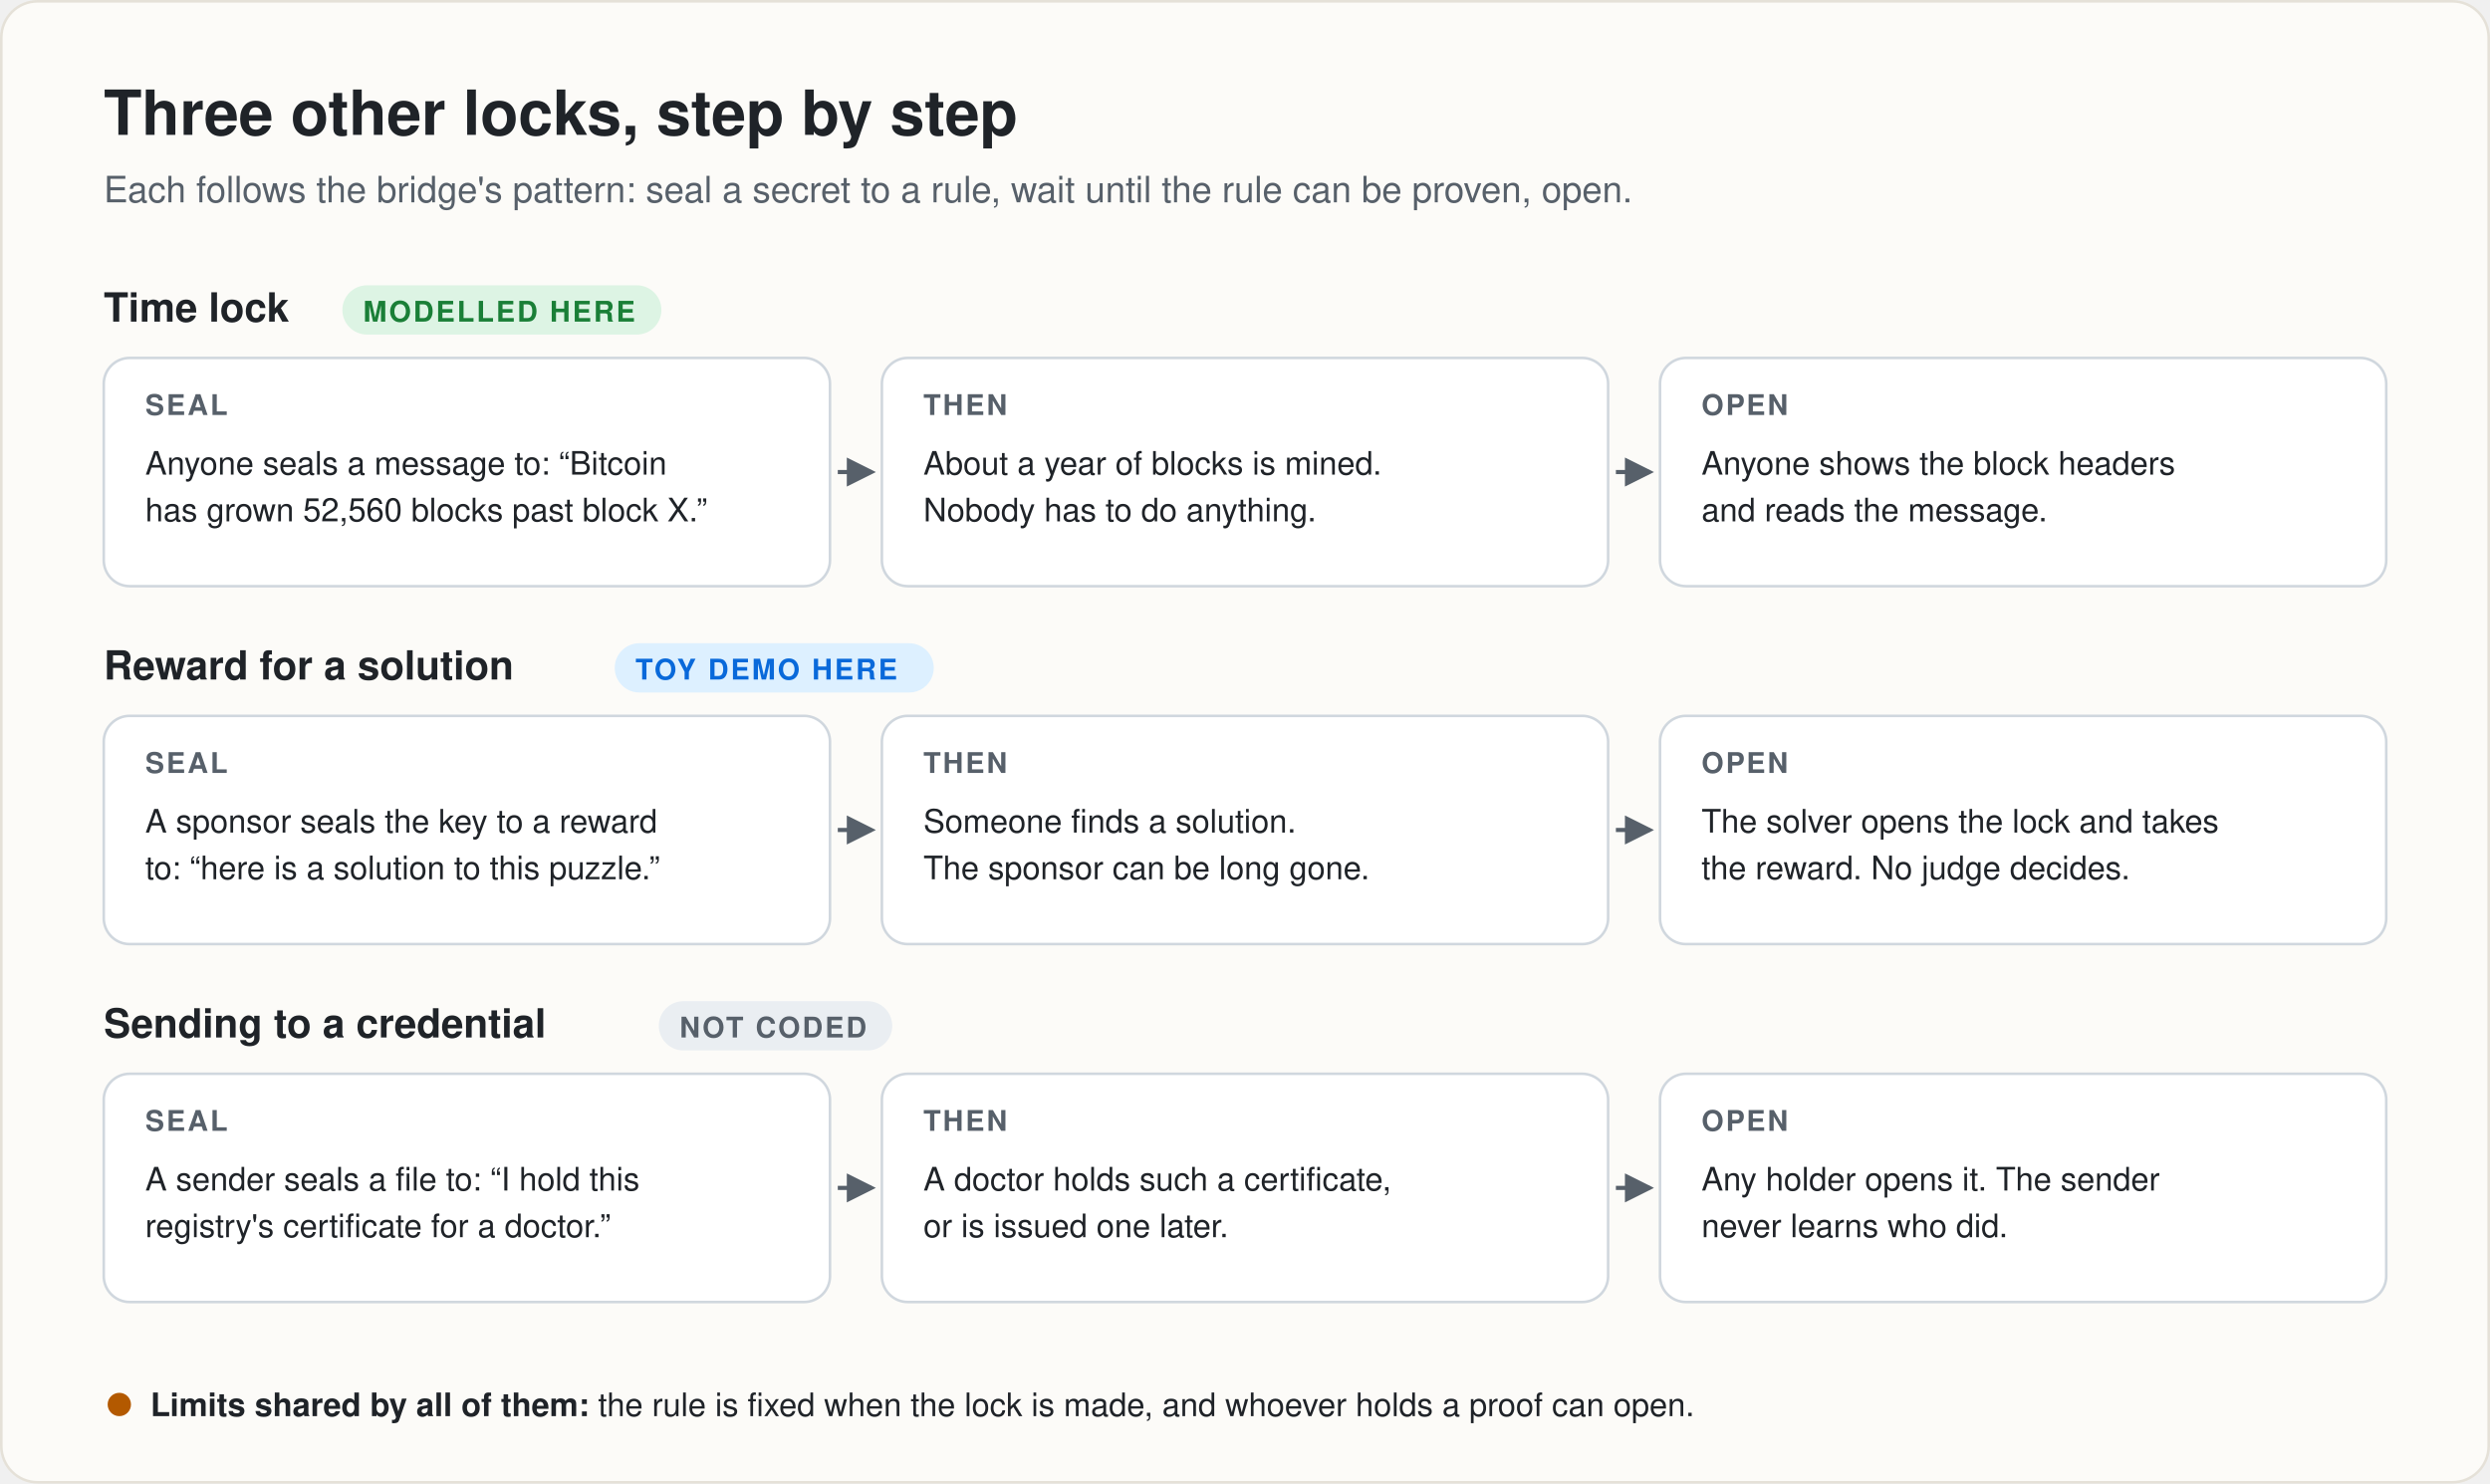
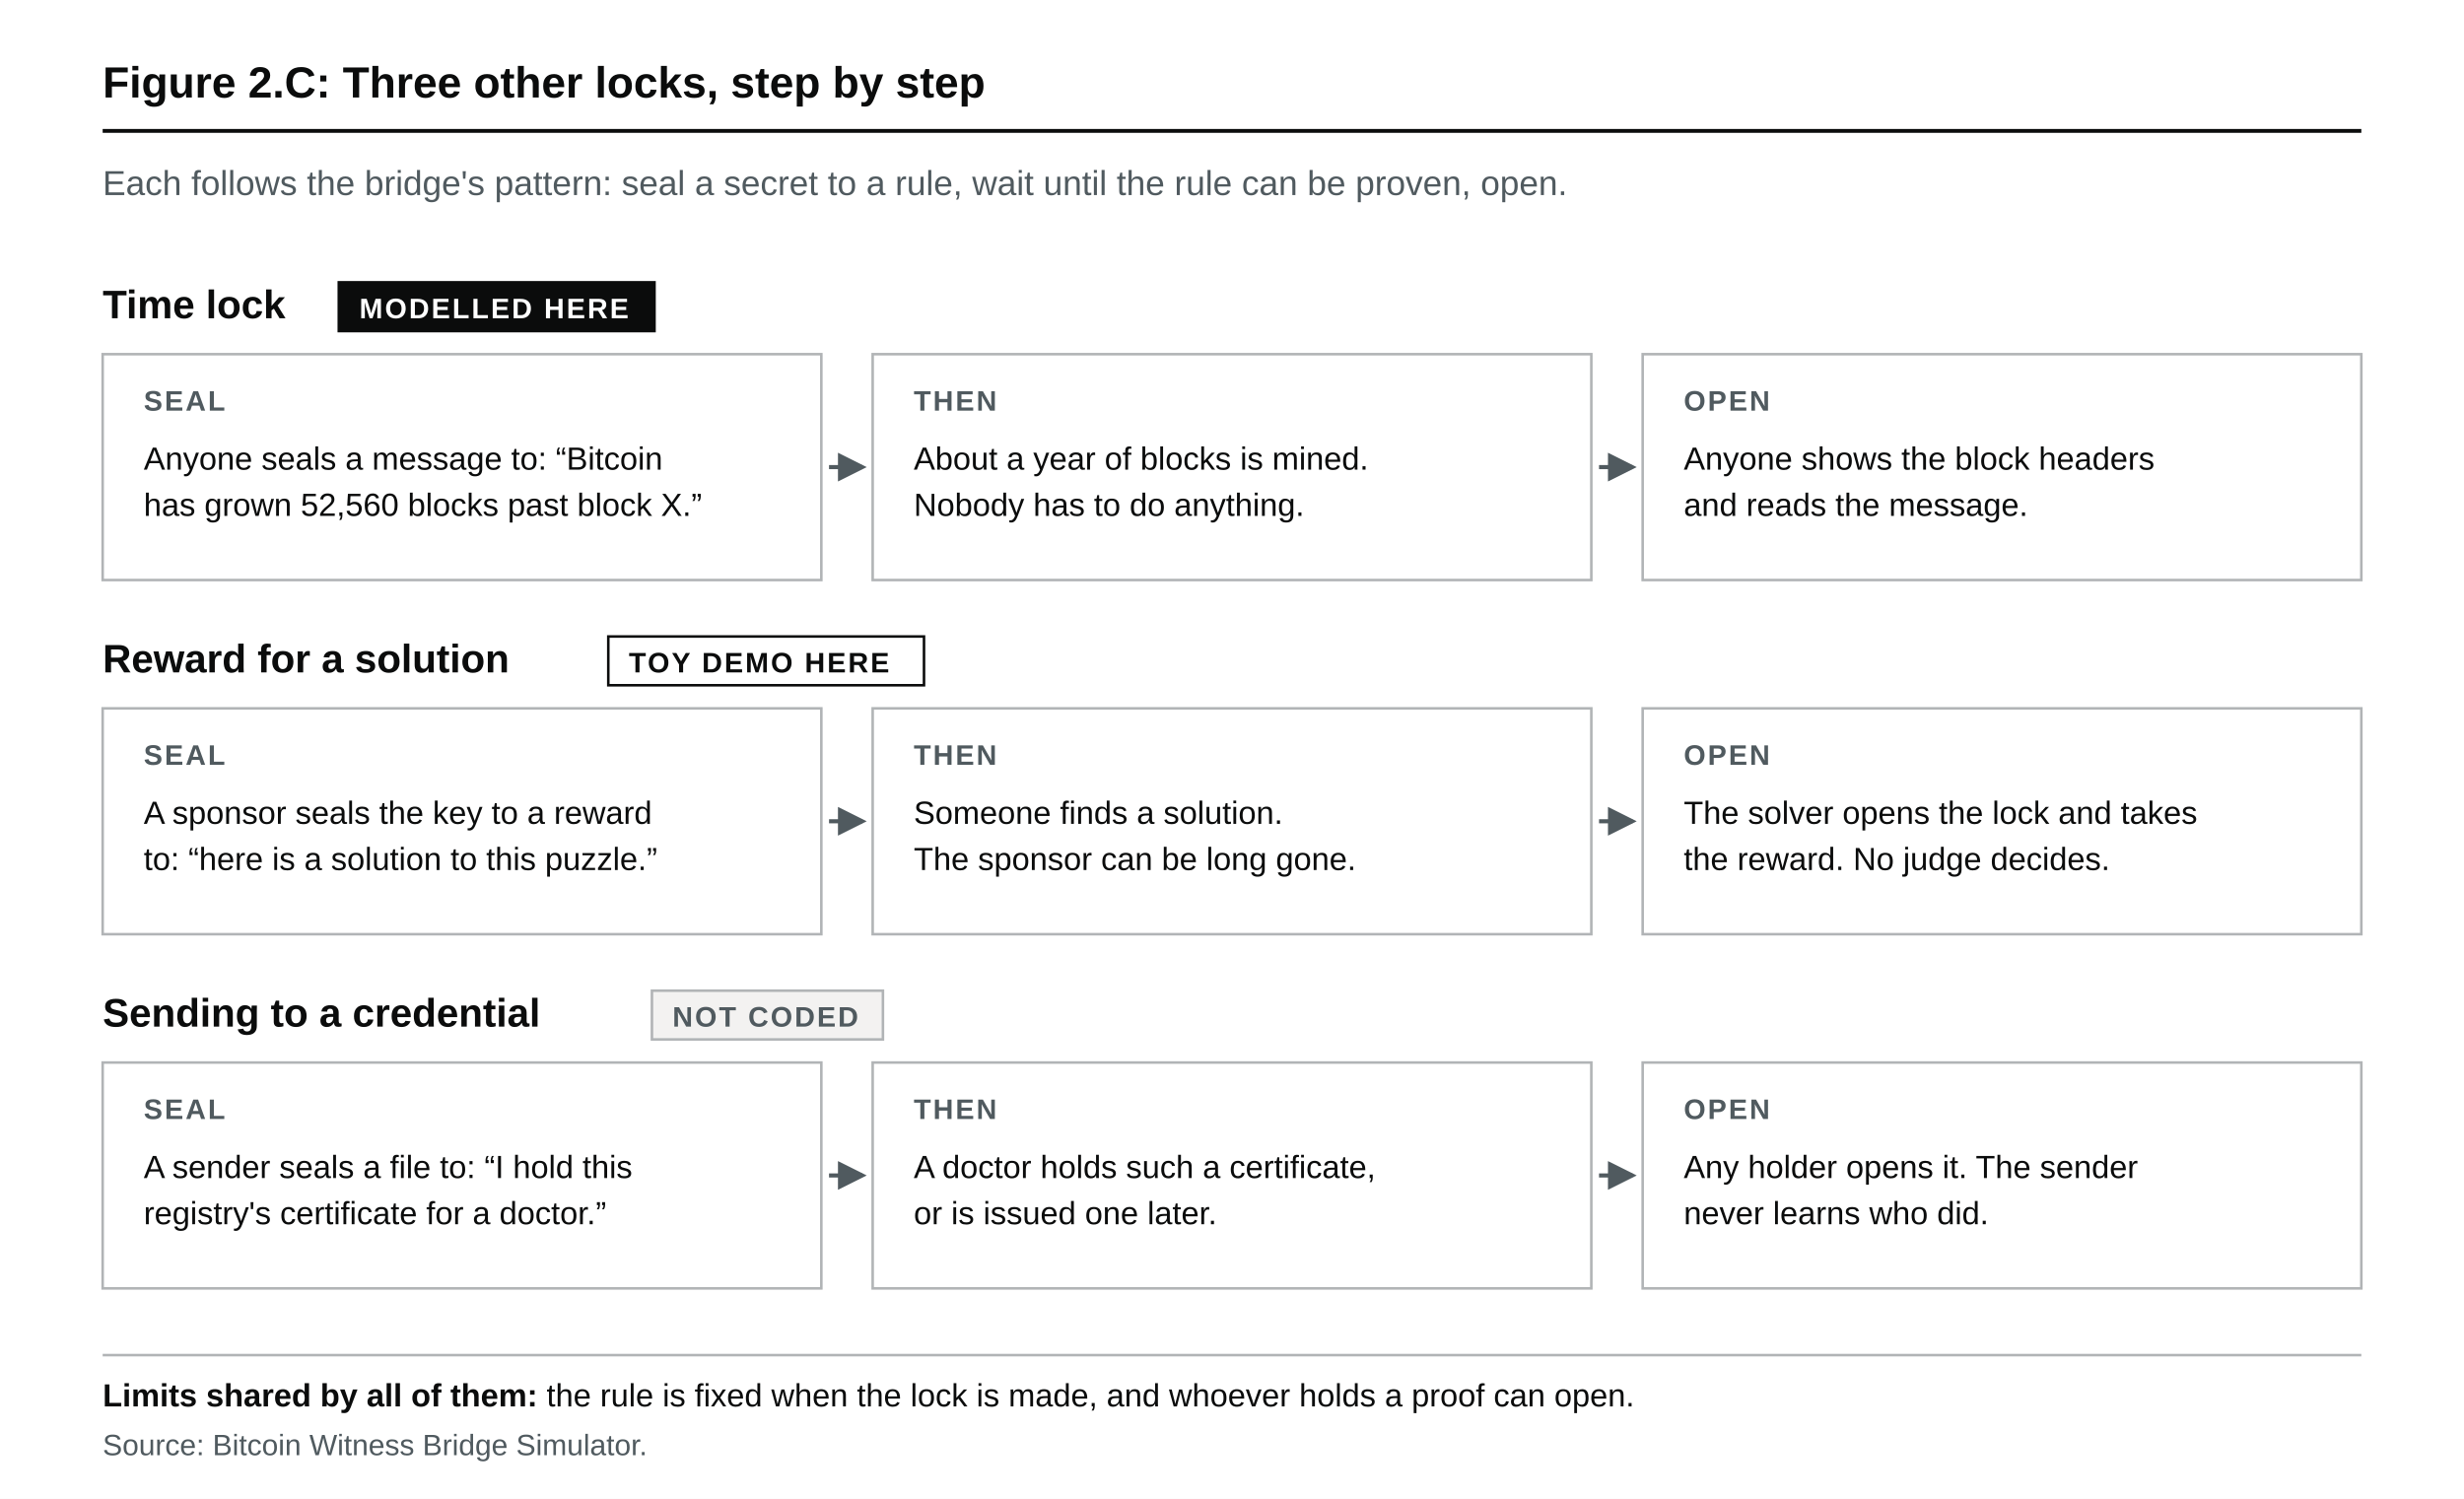
- <svg xmlns="http://www.w3.org/2000/svg" viewBox="0 0 960 572" width="960" height="572" role="img" aria-labelledby="t d" font-family="Helvetica, Arial, 'Liberation Sans', sans-serif">
+ <svg xmlns="http://www.w3.org/2000/svg" viewBox="0 0 960 584" width="960" height="584" role="img" aria-labelledby="t d" font-family="Arial, Helvetica, 'Liberation Sans', sans-serif">
  <defs>
    <marker id="a" viewBox="0 0 10 10" refX="8.5" refY="5" markerWidth="7" markerHeight="7" orient="auto-start-reverse">
-       <path d="M0 0 L10 5 L0 10 z" fill="#57606A" />
+       <path d="M0 0 L10 5 L0 10 z" fill="#505A5F" />
    </marker>
  </defs>
-   <rect x="0.5" y="0.5" width="959" height="571" rx="14" fill="#FCFBF8" stroke="#E5E1D8" />
-   <text x="40" y="52" font-size="24" fill="#1F2328" font-weight="700">Three other locks, step by step</text>
-   <text x="40" y="78" font-size="14" fill="#57606A">Each follows the bridge's pattern: seal a secret to a rule, wait until the rule can be proven, open.</text>
-   <text x="40" y="124" font-size="15.5" fill="#1F2328" font-weight="700">Time lock</text>
-   <rect x="132" y="110" width="123" height="19" rx="9.5" fill="#DDF4E4" />
-   <text x="140" y="124" font-size="11" fill="#1A7F37" font-weight="700" letter-spacing="0.8">MODELLED HERE</text>
-   <rect x="40" y="138" width="280" height="88" rx="10" fill="#FFFFFF" stroke="#D0D7DE" />
-   <text x="56" y="160" font-size="11" fill="#57606A" font-weight="700" letter-spacing="0.8">SEAL</text>
-   <text x="56" y="183" font-size="12.5" fill="#1F2328">Anyone seals a message to: “Bitcoin</text>
-   <text x="56" y="201" font-size="12.5" fill="#1F2328">has grown 52,560 blocks past block X.”</text>
-   <rect x="340" y="138" width="280" height="88" rx="10" fill="#FFFFFF" stroke="#D0D7DE" />
-   <text x="356" y="160" font-size="11" fill="#57606A" font-weight="700" letter-spacing="0.8">THEN</text>
-   <text x="356" y="183" font-size="12.5" fill="#1F2328">About a year of blocks is mined.</text>
-   <text x="356" y="201" font-size="12.5" fill="#1F2328">Nobody has to do anything.</text>
-   <line x1="323" y1="182.0" x2="336" y2="182.0" stroke="#57606A" stroke-width="1.6" marker-end="url(#a)" />
-   <rect x="640" y="138" width="280" height="88" rx="10" fill="#FFFFFF" stroke="#D0D7DE" />
-   <text x="656" y="160" font-size="11" fill="#57606A" font-weight="700" letter-spacing="0.8">OPEN</text>
-   <text x="656" y="183" font-size="12.5" fill="#1F2328">Anyone shows the block headers</text>
-   <text x="656" y="201" font-size="12.5" fill="#1F2328">and reads the message.</text>
-   <line x1="623" y1="182.0" x2="636" y2="182.0" stroke="#57606A" stroke-width="1.6" marker-end="url(#a)" />
-   <text x="40" y="262" font-size="15.5" fill="#1F2328" font-weight="700">Reward for a solution</text>
-   <rect x="237" y="248" width="123" height="19" rx="9.5" fill="#DDF0FF" />
-   <text x="245" y="262" font-size="11" fill="#0969DA" font-weight="700" letter-spacing="0.8">TOY DEMO HERE</text>
-   <rect x="40" y="276" width="280" height="88" rx="10" fill="#FFFFFF" stroke="#D0D7DE" />
-   <text x="56" y="298" font-size="11" fill="#57606A" font-weight="700" letter-spacing="0.8">SEAL</text>
-   <text x="56" y="321" font-size="12.5" fill="#1F2328">A sponsor seals the key to a reward</text>
-   <text x="56" y="339" font-size="12.5" fill="#1F2328">to: “here is a solution to this puzzle.”</text>
-   <rect x="340" y="276" width="280" height="88" rx="10" fill="#FFFFFF" stroke="#D0D7DE" />
-   <text x="356" y="298" font-size="11" fill="#57606A" font-weight="700" letter-spacing="0.8">THEN</text>
-   <text x="356" y="321" font-size="12.5" fill="#1F2328">Someone finds a solution.</text>
-   <text x="356" y="339" font-size="12.5" fill="#1F2328">The sponsor can be long gone.</text>
-   <line x1="323" y1="320.0" x2="336" y2="320.0" stroke="#57606A" stroke-width="1.6" marker-end="url(#a)" />
-   <rect x="640" y="276" width="280" height="88" rx="10" fill="#FFFFFF" stroke="#D0D7DE" />
-   <text x="656" y="298" font-size="11" fill="#57606A" font-weight="700" letter-spacing="0.8">OPEN</text>
-   <text x="656" y="321" font-size="12.5" fill="#1F2328">The solver opens the lock and takes</text>
-   <text x="656" y="339" font-size="12.5" fill="#1F2328">the reward. No judge decides.</text>
-   <line x1="623" y1="320.0" x2="636" y2="320.0" stroke="#57606A" stroke-width="1.6" marker-end="url(#a)" />
-   <text x="40" y="400" font-size="15.5" fill="#1F2328" font-weight="700">Sending to a credential</text>
-   <rect x="254" y="386" width="90" height="19" rx="9.5" fill="#EAEEF2" />
-   <text x="262" y="400" font-size="11" fill="#57606A" font-weight="700" letter-spacing="0.8">NOT CODED</text>
-   <rect x="40" y="414" width="280" height="88" rx="10" fill="#FFFFFF" stroke="#D0D7DE" />
-   <text x="56" y="436" font-size="11" fill="#57606A" font-weight="700" letter-spacing="0.8">SEAL</text>
-   <text x="56" y="459" font-size="12.5" fill="#1F2328">A sender seals a file to: “I hold this</text>
-   <text x="56" y="477" font-size="12.5" fill="#1F2328">registry's certificate for a doctor.”</text>
-   <rect x="340" y="414" width="280" height="88" rx="10" fill="#FFFFFF" stroke="#D0D7DE" />
-   <text x="356" y="436" font-size="11" fill="#57606A" font-weight="700" letter-spacing="0.8">THEN</text>
-   <text x="356" y="459" font-size="12.5" fill="#1F2328">A doctor holds such a certificate,</text>
-   <text x="356" y="477" font-size="12.5" fill="#1F2328">or is issued one later.</text>
-   <line x1="323" y1="458.0" x2="336" y2="458.0" stroke="#57606A" stroke-width="1.6" marker-end="url(#a)" />
-   <rect x="640" y="414" width="280" height="88" rx="10" fill="#FFFFFF" stroke="#D0D7DE" />
-   <text x="656" y="436" font-size="11" fill="#57606A" font-weight="700" letter-spacing="0.8">OPEN</text>
-   <text x="656" y="459" font-size="12.5" fill="#1F2328">Any holder opens it. The sender</text>
-   <text x="656" y="477" font-size="12.5" fill="#1F2328">never learns who did.</text>
-   <line x1="623" y1="458.0" x2="636" y2="458.0" stroke="#57606A" stroke-width="1.6" marker-end="url(#a)" />
-   <circle cx="46" cy="541.5" r="4.5" fill="#B35900" />
-   <text x="58" y="546" font-size="12.5" fill="#1F2328">
+   <rect width="960" height="584" fill="#FFFFFF" />
+   <text x="40" y="38" font-size="17" fill="#0B0C0C" font-weight="700">Figure 2.C: Three other locks, step by step</text>
+   <line x1="40" y1="51" x2="920" y2="51" stroke="#0B0C0C" stroke-width="1.5" />
+   <text x="40" y="76" font-size="13.5" fill="#505A5F">Each follows the bridge's pattern: seal a secret to a rule, wait until the rule can be proven, open.</text>
+   <text x="40" y="124" font-size="15.5" fill="#0B0C0C" font-weight="700">Time lock</text>
+   <rect x="132" y="110" width="123" height="19" fill="#0B0C0C" stroke="#0B0C0C" />
+   <text x="140" y="124" font-size="11" fill="#FFFFFF" font-weight="700" letter-spacing="0.8">MODELLED HERE</text>
+   <rect x="40" y="138" width="280" height="88" fill="#FFFFFF" stroke="#B1B4B6" />
+   <text x="56" y="160" font-size="11" fill="#505A5F" font-weight="700" letter-spacing="0.8">SEAL</text>
+   <text x="56" y="183" font-size="12.5" fill="#0B0C0C">Anyone seals a message to: “Bitcoin</text>
+   <text x="56" y="201" font-size="12.5" fill="#0B0C0C">has grown 52,560 blocks past block X.”</text>
+   <rect x="340" y="138" width="280" height="88" fill="#FFFFFF" stroke="#B1B4B6" />
+   <text x="356" y="160" font-size="11" fill="#505A5F" font-weight="700" letter-spacing="0.8">THEN</text>
+   <text x="356" y="183" font-size="12.5" fill="#0B0C0C">About a year of blocks is mined.</text>
+   <text x="356" y="201" font-size="12.5" fill="#0B0C0C">Nobody has to do anything.</text>
+   <line x1="323" y1="182.0" x2="336" y2="182.0" stroke="#505A5F" stroke-width="1.6" marker-end="url(#a)" />
+   <rect x="640" y="138" width="280" height="88" fill="#FFFFFF" stroke="#B1B4B6" />
+   <text x="656" y="160" font-size="11" fill="#505A5F" font-weight="700" letter-spacing="0.8">OPEN</text>
+   <text x="656" y="183" font-size="12.5" fill="#0B0C0C">Anyone shows the block headers</text>
+   <text x="656" y="201" font-size="12.5" fill="#0B0C0C">and reads the message.</text>
+   <line x1="623" y1="182.0" x2="636" y2="182.0" stroke="#505A5F" stroke-width="1.6" marker-end="url(#a)" />
+   <text x="40" y="262" font-size="15.5" fill="#0B0C0C" font-weight="700">Reward for a solution</text>
+   <rect x="237" y="248" width="123" height="19" fill="#FFFFFF" stroke="#0B0C0C" />
+   <text x="245" y="262" font-size="11" fill="#0B0C0C" font-weight="700" letter-spacing="0.8">TOY DEMO HERE</text>
+   <rect x="40" y="276" width="280" height="88" fill="#FFFFFF" stroke="#B1B4B6" />
+   <text x="56" y="298" font-size="11" fill="#505A5F" font-weight="700" letter-spacing="0.8">SEAL</text>
+   <text x="56" y="321" font-size="12.5" fill="#0B0C0C">A sponsor seals the key to a reward</text>
+   <text x="56" y="339" font-size="12.5" fill="#0B0C0C">to: “here is a solution to this puzzle.”</text>
+   <rect x="340" y="276" width="280" height="88" fill="#FFFFFF" stroke="#B1B4B6" />
+   <text x="356" y="298" font-size="11" fill="#505A5F" font-weight="700" letter-spacing="0.8">THEN</text>
+   <text x="356" y="321" font-size="12.5" fill="#0B0C0C">Someone finds a solution.</text>
+   <text x="356" y="339" font-size="12.5" fill="#0B0C0C">The sponsor can be long gone.</text>
+   <line x1="323" y1="320.0" x2="336" y2="320.0" stroke="#505A5F" stroke-width="1.6" marker-end="url(#a)" />
+   <rect x="640" y="276" width="280" height="88" fill="#FFFFFF" stroke="#B1B4B6" />
+   <text x="656" y="298" font-size="11" fill="#505A5F" font-weight="700" letter-spacing="0.8">OPEN</text>
+   <text x="656" y="321" font-size="12.5" fill="#0B0C0C">The solver opens the lock and takes</text>
+   <text x="656" y="339" font-size="12.5" fill="#0B0C0C">the reward. No judge decides.</text>
+   <line x1="623" y1="320.0" x2="636" y2="320.0" stroke="#505A5F" stroke-width="1.6" marker-end="url(#a)" />
+   <text x="40" y="400" font-size="15.5" fill="#0B0C0C" font-weight="700">Sending to a credential</text>
+   <rect x="254" y="386" width="90" height="19" fill="#F3F2F1" stroke="#B1B4B6" />
+   <text x="262" y="400" font-size="11" fill="#505A5F" font-weight="700" letter-spacing="0.8">NOT CODED</text>
+   <rect x="40" y="414" width="280" height="88" fill="#FFFFFF" stroke="#B1B4B6" />
+   <text x="56" y="436" font-size="11" fill="#505A5F" font-weight="700" letter-spacing="0.8">SEAL</text>
+   <text x="56" y="459" font-size="12.5" fill="#0B0C0C">A sender seals a file to: “I hold this</text>
+   <text x="56" y="477" font-size="12.5" fill="#0B0C0C">registry's certificate for a doctor.”</text>
+   <rect x="340" y="414" width="280" height="88" fill="#FFFFFF" stroke="#B1B4B6" />
+   <text x="356" y="436" font-size="11" fill="#505A5F" font-weight="700" letter-spacing="0.8">THEN</text>
+   <text x="356" y="459" font-size="12.5" fill="#0B0C0C">A doctor holds such a certificate,</text>
+   <text x="356" y="477" font-size="12.5" fill="#0B0C0C">or is issued one later.</text>
+   <line x1="323" y1="458.0" x2="336" y2="458.0" stroke="#505A5F" stroke-width="1.6" marker-end="url(#a)" />
+   <rect x="640" y="414" width="280" height="88" fill="#FFFFFF" stroke="#B1B4B6" />
+   <text x="656" y="436" font-size="11" fill="#505A5F" font-weight="700" letter-spacing="0.8">OPEN</text>
+   <text x="656" y="459" font-size="12.5" fill="#0B0C0C">Any holder opens it. The sender</text>
+   <text x="656" y="477" font-size="12.5" fill="#0B0C0C">never learns who did.</text>
+   <line x1="623" y1="458.0" x2="636" y2="458.0" stroke="#505A5F" stroke-width="1.6" marker-end="url(#a)" />
+   <line x1="40" y1="528" x2="920" y2="528" stroke="#B1B4B6" stroke-width="1" />
+   <text x="40" y="548" font-size="12.5" fill="#0B0C0C">
    <tspan font-weight="700">Limits shared by all of them:</tspan> the rule is fixed when the lock is made, and whoever holds a proof can open.</text>
+   <text x="40" y="567" font-size="11.5" fill="#505A5F">Source: Bitcoin Witness Bridge Simulator.</text>
</svg>
